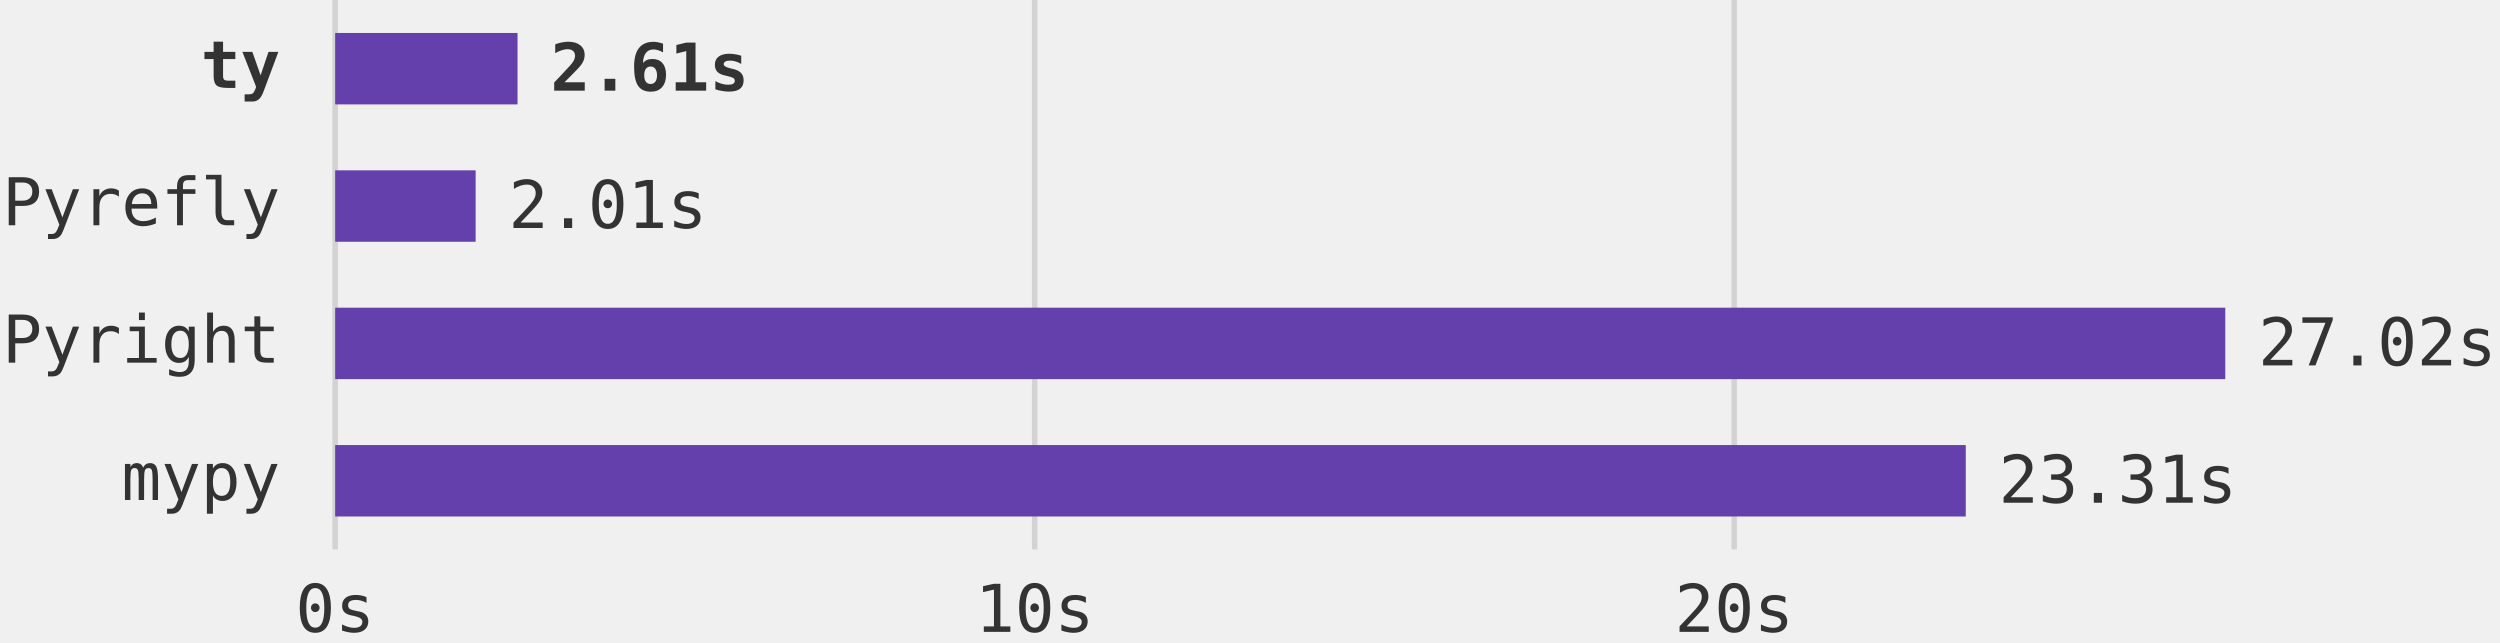
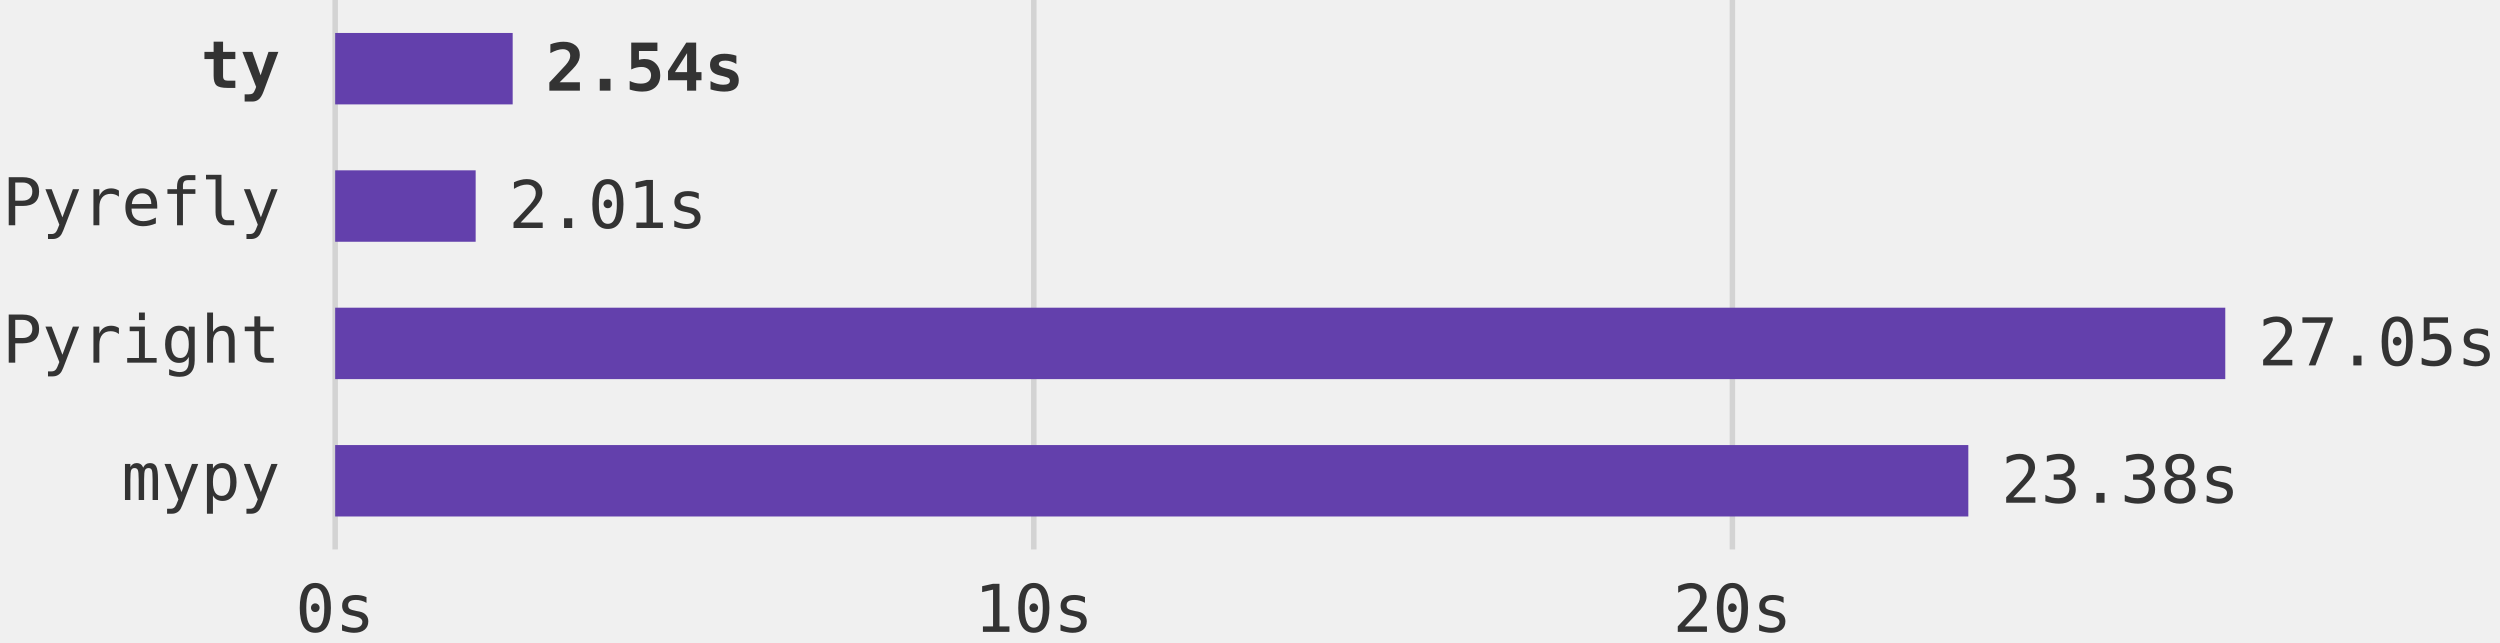
<svg xmlns="http://www.w3.org/2000/svg" viewBox="0 0 455 117" role="img" aria-labelledby="title description">
  <style>
    .benchmarkBar {
      fill: #6340AC;
    }
    .benchmarkLabel {
      fill: #333333;
    }
    .benchmarkGrid {
      stroke: rgba(127, 127, 127, 0.25);
    }

    @media (prefers-color-scheme: dark) {
      .benchmarkLabel {
        fill: #FFFFFF;
      }
    }
  </style>
  <g transform="translate(61, 0)" font-family="Roboto Mono, monospace" font-size="12">
    <g class="benchmarkGrid" aria-hidden="true">
      <line x1="0.000" y1="0" x2="0.000" y2="100" />
-       <line x1="127.313" y1="0" x2="127.313" y2="100" />
-       <line x1="254.626" y1="0" x2="254.626" y2="100" />
+       <line x1="127.148" y1="0" x2="127.148" y2="100" />
+       <line x1="254.297" y1="0" x2="254.297" y2="100" />
    </g>
    <g class="benchmarkLabel" aria-hidden="true" text-anchor="middle">
      <text x="0.000" y="115">0s</text>
-       <text x="127.313" y="115">10s</text>
-       <text x="254.626" y="115">20s</text>
+       <text x="127.148" y="115">10s</text>
+       <text x="254.297" y="115">20s</text>
    </g>
    <g class="benchmarkLabel" text-anchor="end">
      <text x="-10" y="16" font-weight="bold">ty</text>
      <text x="-10" y="41">Pyrefly</text>
      <text x="-10" y="66">Pyright</text>
      <text x="-10" y="91">mypy</text>
    </g>
    <g class="benchmarkBar">
-       <rect x="0" y="6" width="33.191" height="13" aria-label="ty: 2.607 seconds" />
-       <rect x="0" y="31" width="25.564" height="13" aria-label="Pyrefly: 2.008 seconds" />
-       <rect x="0" y="56" width="344.000" height="13" aria-label="Pyright: 27.020 seconds" />
-       <rect x="0" y="81" width="296.767" height="13" aria-label="mypy: 23.310 seconds" />
+       <rect x="0" y="6" width="32.308" height="13" aria-label="ty: 2.541 seconds" />
+       <rect x="0" y="31" width="25.570" height="13" aria-label="Pyrefly: 2.011 seconds" />
+       <rect x="0" y="56" width="344.000" height="13" aria-label="Pyright: 27.055 seconds" />
+       <rect x="0" y="81" width="297.235" height="13" aria-label="mypy: 23.377 seconds" />
    </g>
    <g class="benchmarkLabel">
-       <text x="39.191" y="16.5" font-weight="bold">2.61s</text>
-       <text x="31.564" y="41.5">2.01s</text>
-       <text x="350.000" y="66.5">27.02s</text>
-       <text x="302.767" y="91.5">23.31s</text>
+       <text x="38.308" y="16.5" font-weight="bold">2.54s</text>
+       <text x="31.570" y="41.5">2.01s</text>
+       <text x="350.000" y="66.5">27.05s</text>
+       <text x="303.235" y="91.5">23.38s</text>
    </g>
  </g>
</svg>
